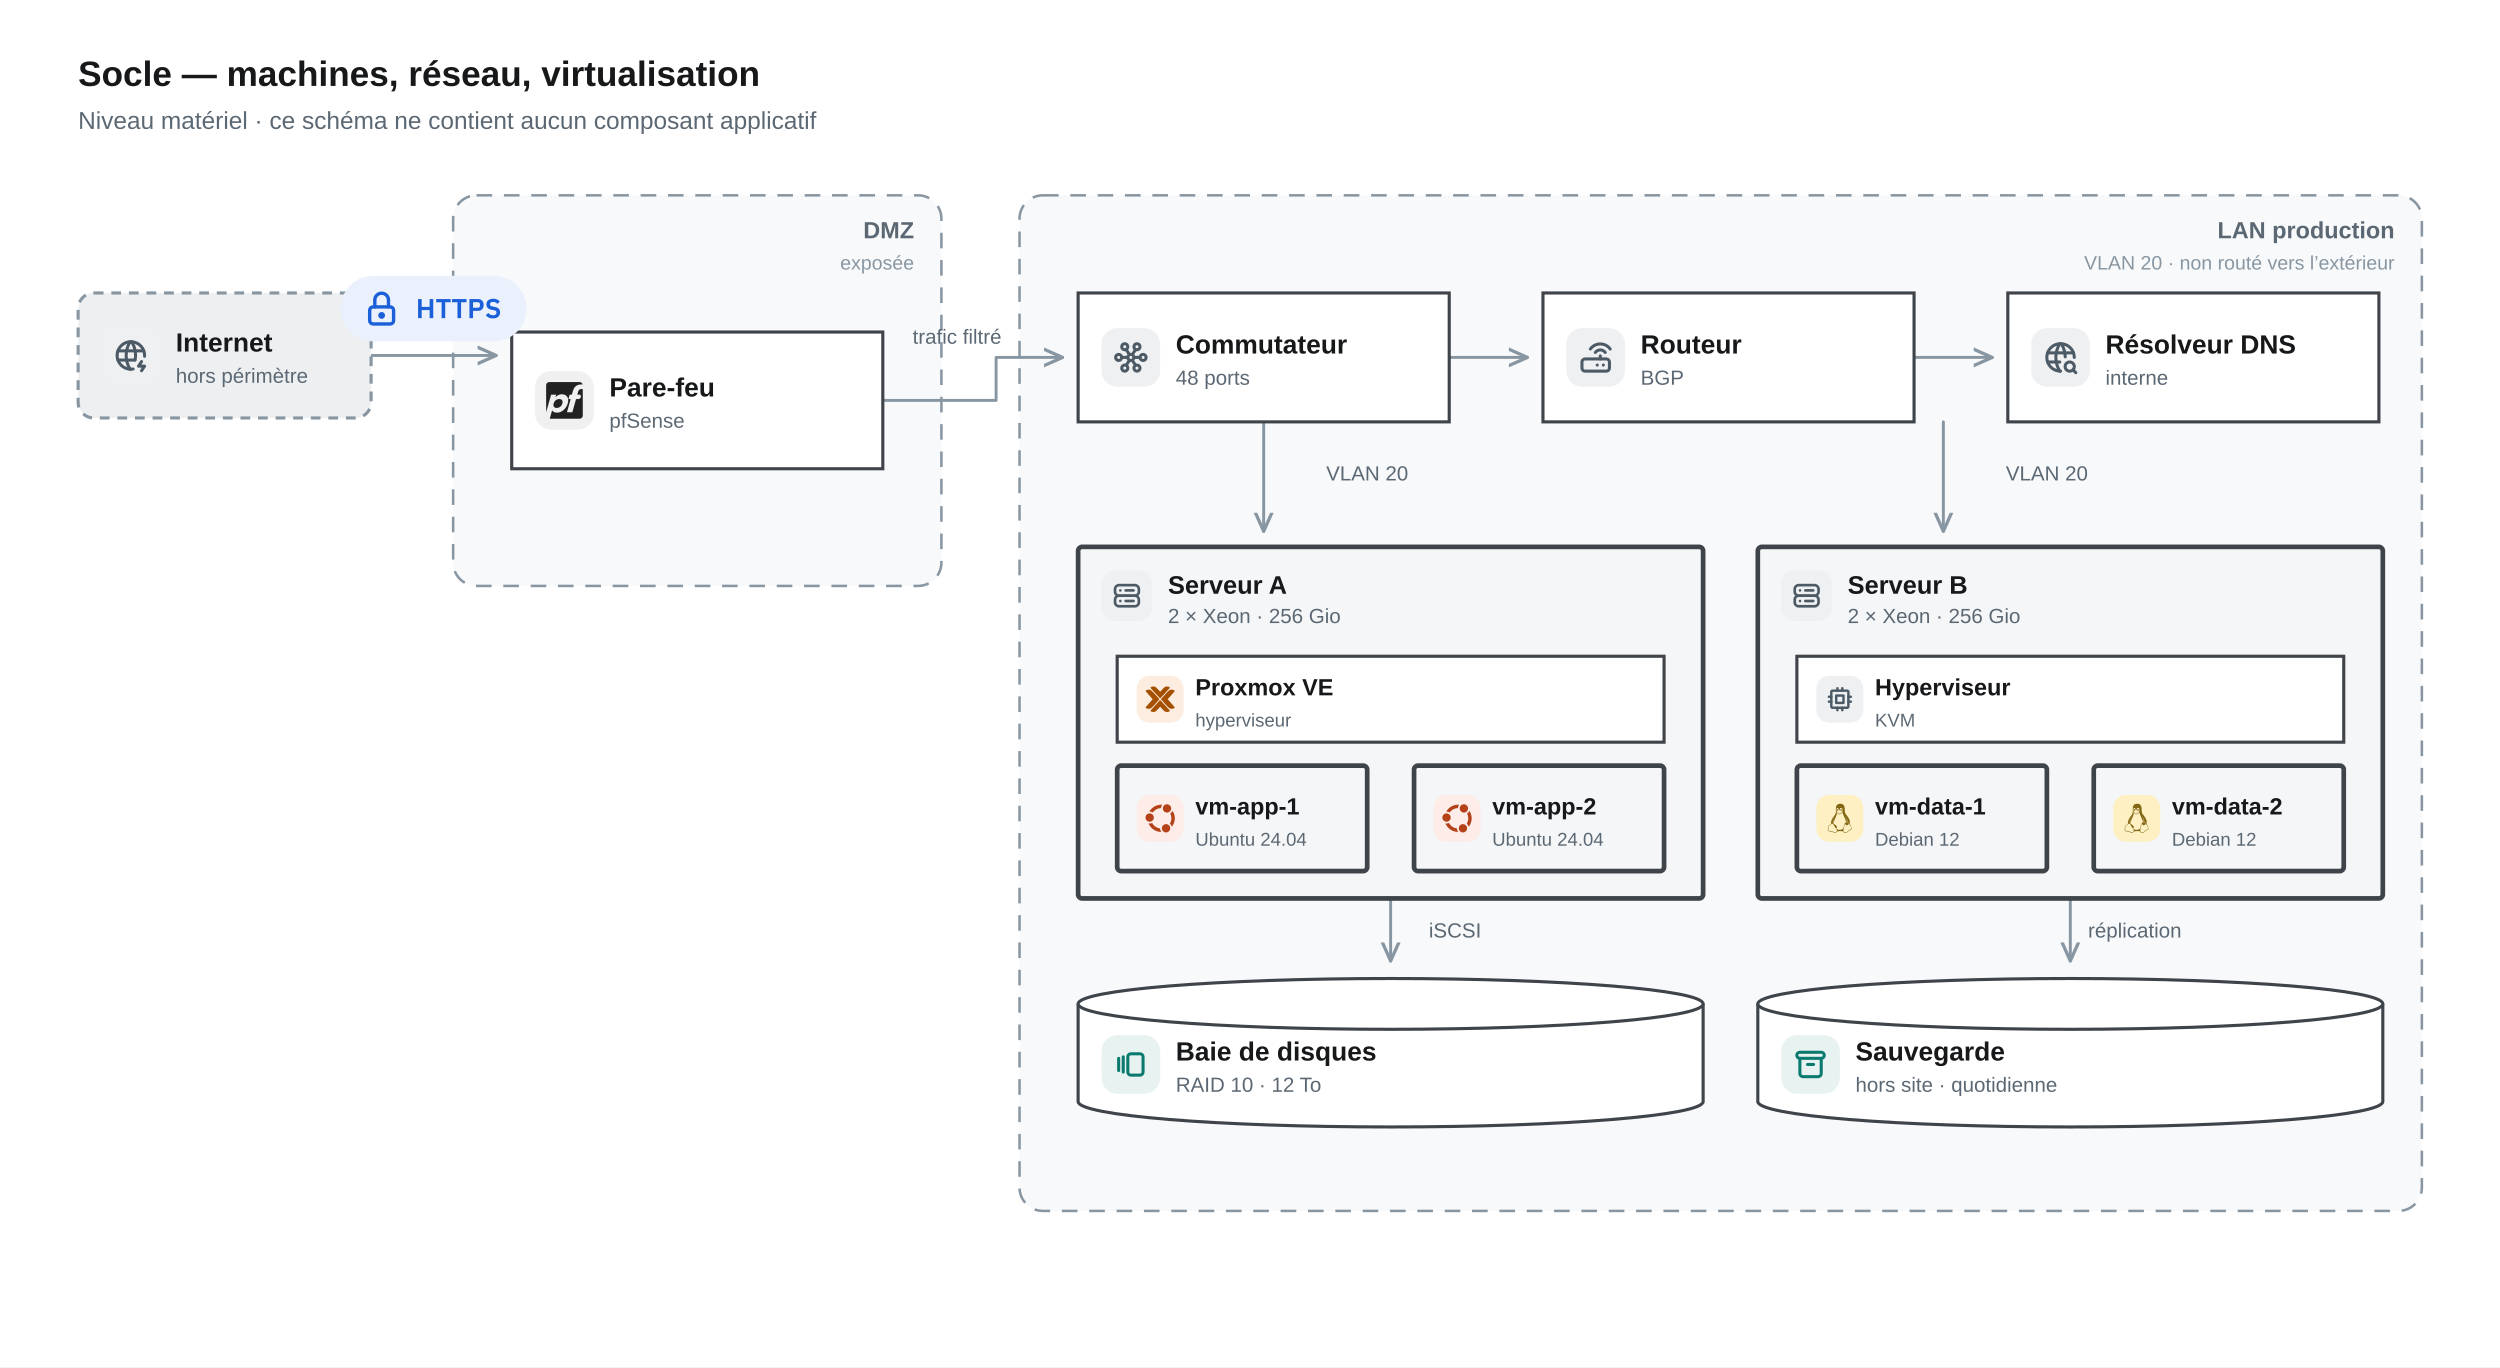
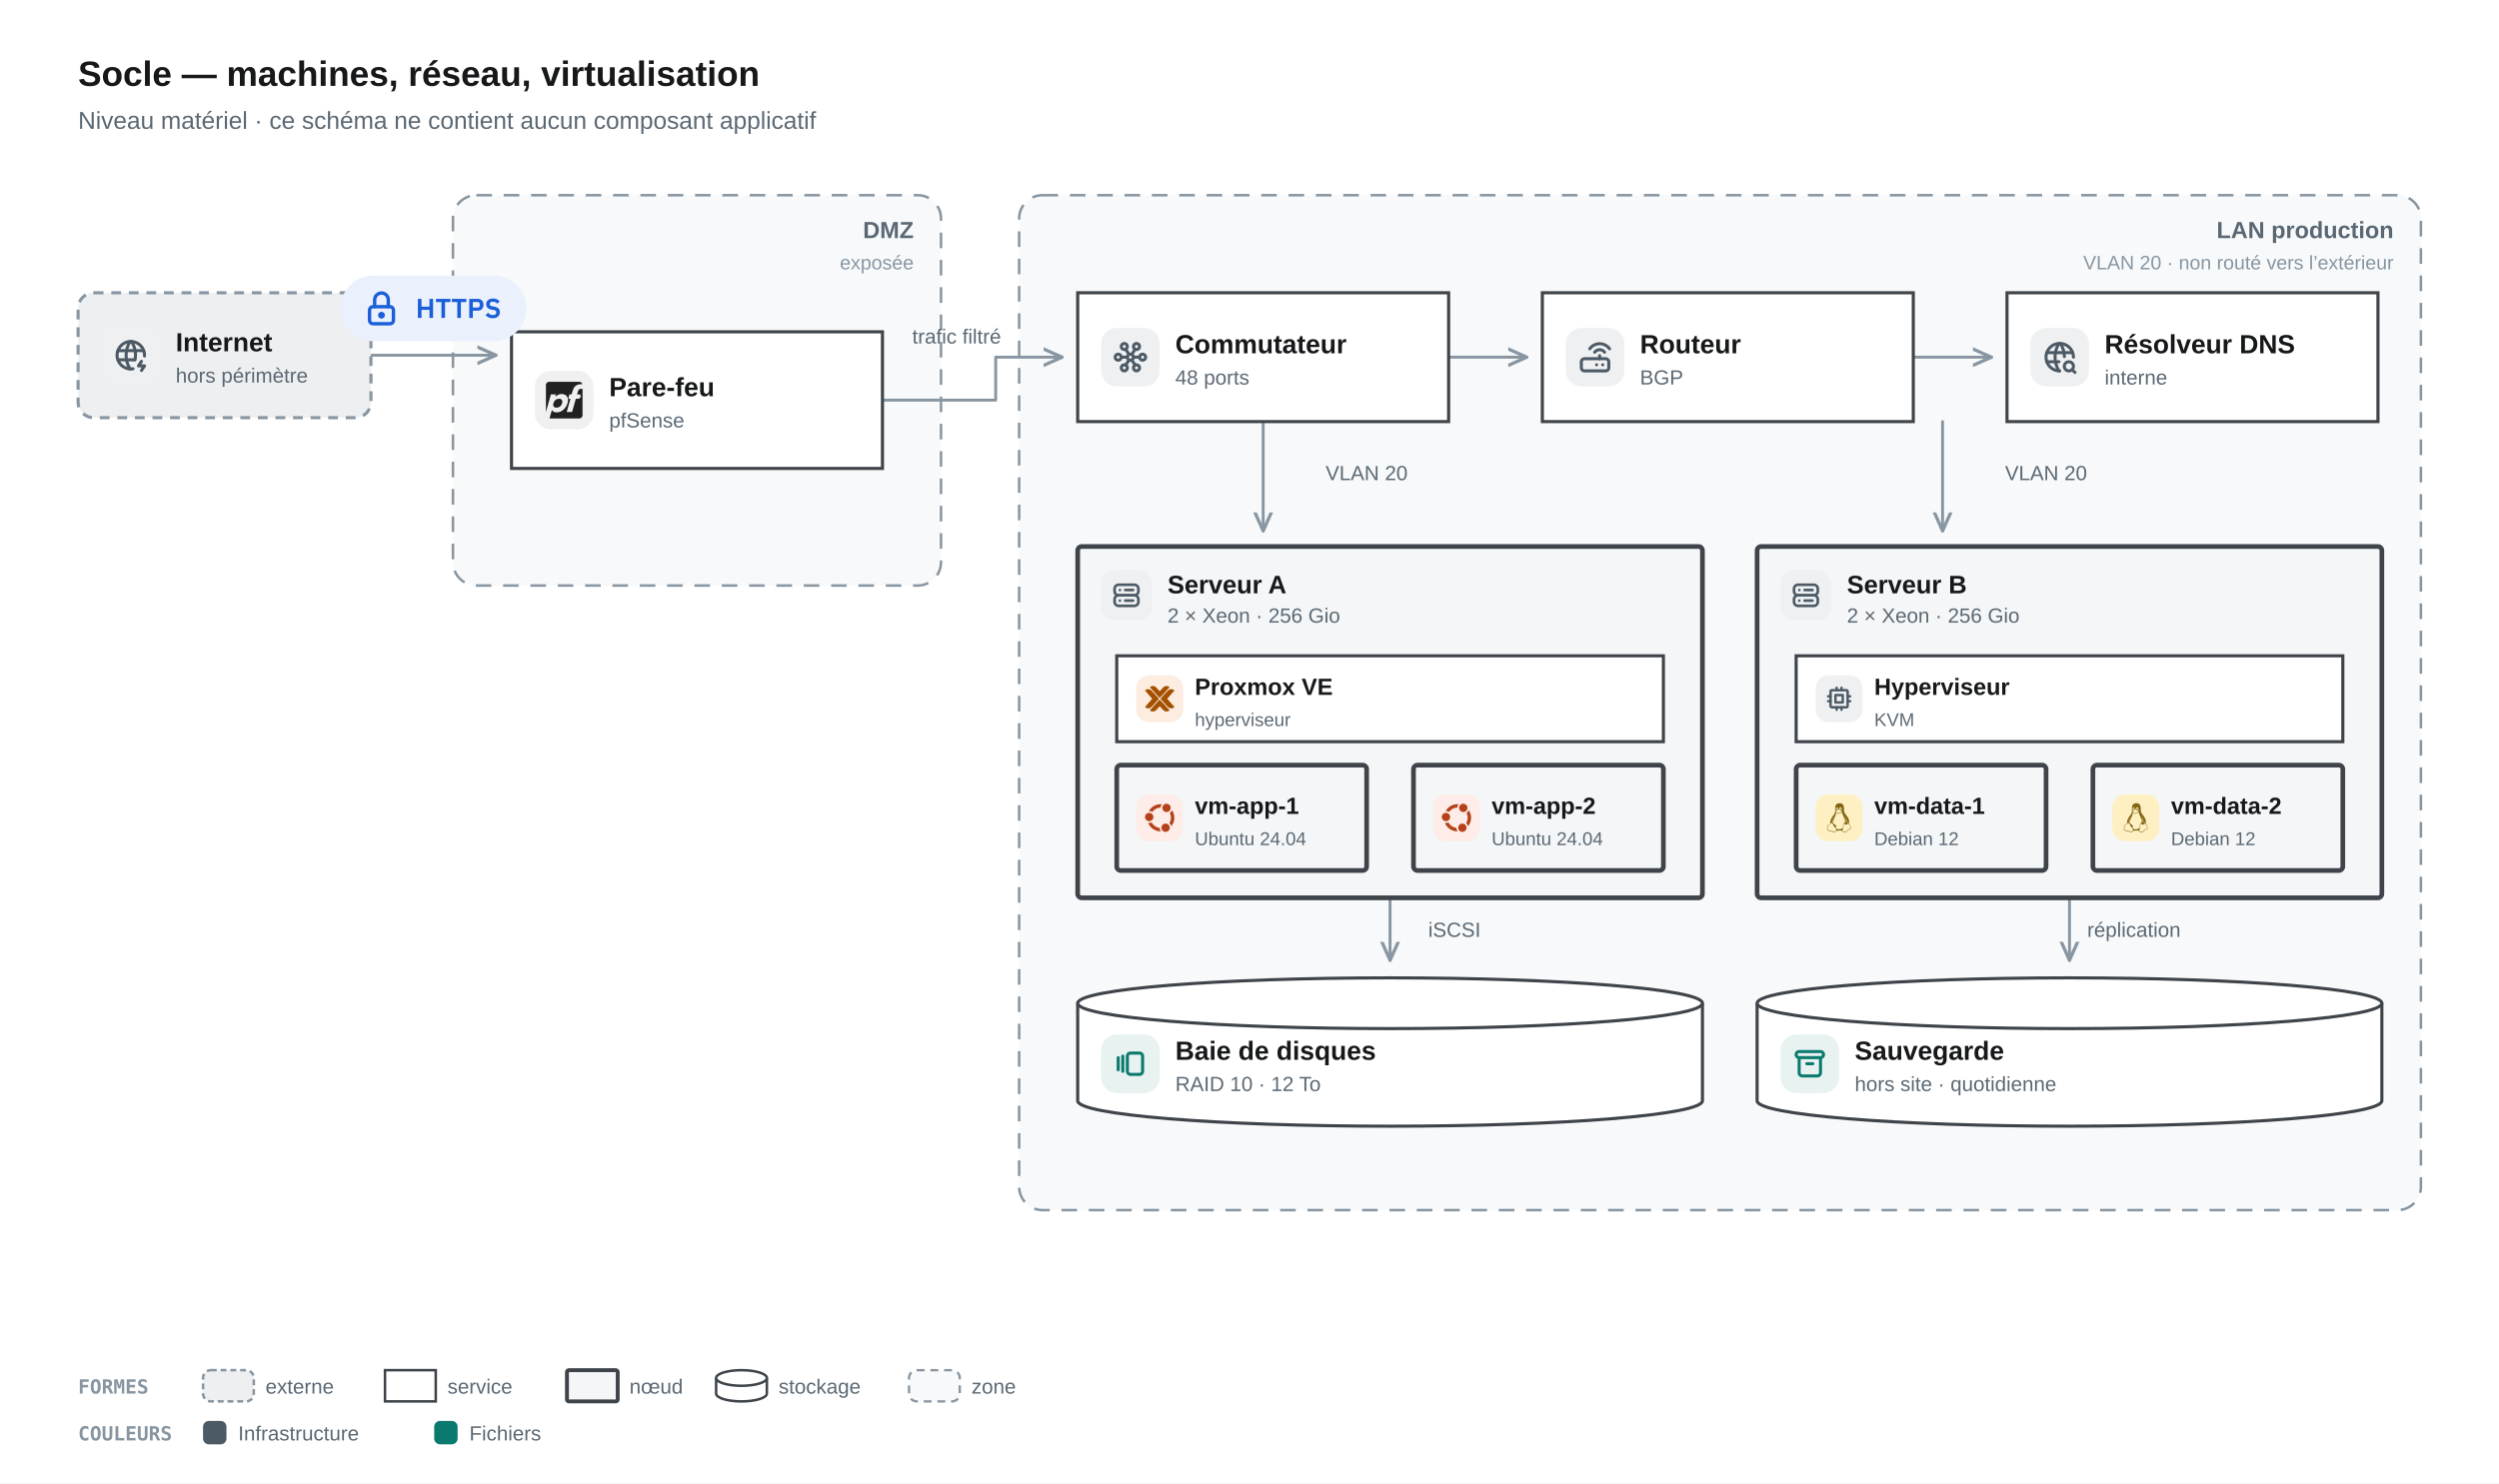
- <svg xmlns="http://www.w3.org/2000/svg" width="1280" height="700" viewBox="0 0 1280 700" font-family="'IBM Plex Sans','Helvetica Neue',Arial,sans-serif" role="img" aria-label="Socle — machines, réseau, virtualisation">
+ <svg xmlns="http://www.w3.org/2000/svg" width="1280" height="760" viewBox="0 0 1280 760" font-family="'IBM Plex Sans','Helvetica Neue',Arial,sans-serif" role="img" aria-label="Socle — machines, réseau, virtualisation">
  <defs>
    <marker id="fl" viewBox="0 0 10 10" refX="9" refY="5" markerWidth="7" markerHeight="7" orient="auto-start-reverse">
      <path d="M0,1 L9,5 L0,9" fill="none" stroke="#8896A2" stroke-width="1.6" stroke-linecap="round" stroke-linejoin="round" />
    </marker>
  </defs>
-   <rect width="1280" height="700" fill="#FFFFFF" />
+   <rect width="1280" height="760" fill="#FFFFFF" />
  <text x="40" y="44" font-size="18" font-weight="600" fill="#16181A">Socle — machines, réseau, virtualisation</text>
  <text x="40" y="66" font-size="12.5" fill="#5B6873">Niveau matériel · ce schéma ne contient aucun composant applicatif</text>
  <rect x="232" y="100" width="250" height="200" rx="12" fill="#F7F9FA" stroke="#8896A2" stroke-width="1.3" stroke-dasharray="8 6" />
  <text x="468" y="122" text-anchor="end" font-size="12" font-weight="600" fill="#5B6873">DMZ</text>
  <text x="468" y="138" text-anchor="end" font-size="10" fill="#8896A2">exposée</text>
  <rect x="522" y="100" width="718" height="520" rx="12" fill="#F7F9FA" stroke="#8896A2" stroke-width="1.3" stroke-dasharray="8 6" />
  <text x="1226" y="122" text-anchor="end" font-size="12" font-weight="600" fill="#5B6873">LAN production</text>
  <text x="1226" y="138" text-anchor="end" font-size="10" fill="#8896A2">VLAN 20 · non routé vers l’extérieur</text>
  <path d="M190,182 H254" fill="none" stroke="#8896A2" stroke-width="1.5" stroke-linecap="round" stroke-linejoin="round" marker-end="url(#fl)" />
  <path d="M452,205 H510 V183 H544" fill="none" stroke="#8896A2" stroke-width="1.5" stroke-linecap="round" stroke-linejoin="round" marker-end="url(#fl)" />
  <path d="M742,183 H782" fill="none" stroke="#8896A2" stroke-width="1.5" stroke-linecap="round" stroke-linejoin="round" marker-end="url(#fl)" />
  <path d="M980,183 H1020" fill="none" stroke="#8896A2" stroke-width="1.5" stroke-linecap="round" stroke-linejoin="round" marker-end="url(#fl)" />
  <path d="M647,216 V272" fill="none" stroke="#8896A2" stroke-width="1.5" stroke-linecap="round" stroke-linejoin="round" marker-end="url(#fl)" />
  <path d="M995,216 V272" fill="none" stroke="#8896A2" stroke-width="1.5" stroke-linecap="round" stroke-linejoin="round" marker-end="url(#fl)" />
  <path d="M712,460 V492" fill="none" stroke="#8896A2" stroke-width="1.5" stroke-linecap="round" stroke-linejoin="round" marker-end="url(#fl)" />
  <path d="M1060,460 V492" fill="none" stroke="#8896A2" stroke-width="1.5" stroke-linecap="round" stroke-linejoin="round" marker-end="url(#fl)" />
  <g>
    <rect x="40" y="150" width="150" height="64" rx="8" fill="#EDEFF1" stroke="#8896A2" stroke-width="1.6" stroke-dasharray="5 4" />
    <svg x="52" y="167" width="30" height="30" viewBox="0 0 48 48">
      <rect width="48" height="48" rx="13" fill="#eff0f1" />
      <svg x="9" y="9" width="30" height="30" viewBox="0 0 24 24" fill="none" stroke="#4C5A66" stroke-width="2" stroke-linecap="round" stroke-linejoin="round">
        <path stroke="none" d="M0 0h24v24H0z" fill="none" />
        <path d="M20.985 12.52a9 9 0 1 0 -7.52 8.36" />
        <path d="M3.6 9h16.8" />
        <path d="M3.6 15h10.9" />
        <path d="M11.5 3a17 17 0 0 0 0 18" />
        <path d="M12.5 3c2.313 3.706 3.07 7.856 2.27 12" />
        <path d="M19 16l-2 3h4l-2 3" />
      </svg>
    </svg>
    <text x="90" y="180" font-size="13.5" font-weight="600" fill="#16181A">Internet</text>
    <text x="90" y="196" font-size="10.5" fill="#5B6873">hors périmètre</text>
  </g>
  <g>
    <rect x="262" y="170" width="190" height="70" fill="#FFFFFF" stroke="#3E444A" stroke-width="1.6" />
    <svg x="274" y="190" width="30" height="30" viewBox="0 0 48 48">
      <rect width="48" height="48" rx="13" fill="#f0f0f0" />
      <svg x="9" y="9" width="30" height="30" viewBox="0 0 24 24" fill="#212121">
        <path d="M2.013 0C.898 0 0 .929 0 2.044v17.775L3.252 8.27h3.282L6.1 9.785h.063c.186-.217.433-.403.742-.62.31-.216.62-.402.96-.588.342-.186.713-.31 1.116-.433.402-.124.805-.155 1.208-.155.867 0 1.579.154 2.198.433.62.279 1.084.712 1.455 1.239.31.464.5 1.019.593 1.669.006.06.027.135.027.189.062.712-.031 1.518-.28 2.385a8.571 8.571 0 0 1-1.02 2.322 9.885 9.885 0 0 1-1.58 1.95 8.125 8.125 0 0 1-2.044 1.364 5.536 5.536 0 0 1-2.354.495 5.655 5.655 0 0 1-1.982-.34c-.588-.217-.99-.62-1.238-1.177h-.062L2.353 24h19.603A2.042 2.042 0 0 0 24 21.956V4.706c-.093-.03-.186-.06-.248-.092a2.771 2.771 0 0 0-.557-.062c-.557 0-1.022.124-1.394.372-.34.248-.65.743-.867 1.518l-.526 1.826h2.013l.495 1.58-1.3 1.27h-2.014l-2.446 8.67h-3.53l2.446-8.67h-1.455l.805-2.85h1.425l.557-2.044c.185-.619.403-1.238.681-1.795a4.996 4.996 0 0 1 1.053-1.487c.433-.434.99-.775 1.641-1.022.65-.248 1.487-.372 2.447-.372.248 0 .464 0 .712.031A2.082 2.082 0 0 0 21.988 0zm6.565 11.118c-.898 0-1.672.278-2.323.805-.65.526-1.083 1.239-1.331 2.106-.248.867-.217 1.579.155 2.105.31.557.929.805 1.858.805.898 0 1.672-.278 2.322-.805.65-.526 1.115-1.238 1.363-2.105.247-.867.185-1.58-.155-2.106-.34-.527-.991-.805-1.89-.805Z" />
      </svg>
    </svg>
    <text x="312" y="203" font-size="13.5" font-weight="600" fill="#16181A">Pare-feu</text>
    <text x="312" y="219" font-size="10.5" fill="#5B6873">pfSense</text>
  </g>
  <g>
    <rect x="552" y="150" width="190" height="66" fill="#FFFFFF" stroke="#3E444A" stroke-width="1.6" />
    <svg x="564" y="168" width="30" height="30" viewBox="0 0 48 48">
      <rect width="48" height="48" rx="13" fill="#eff0f1" />
      <svg x="9" y="9" width="30" height="30" viewBox="0 0 24 24" fill="none" stroke="#4C5A66" stroke-width="2" stroke-linecap="round" stroke-linejoin="round">
        <path stroke="none" d="M0 0h24v24H0z" fill="none" />
        <path d="M10 19a2 2 0 1 0 -4 0a2 2 0 0 0 4 0" />
        <path d="M18 5a2 2 0 1 0 -4 0a2 2 0 0 0 4 0" />
        <path d="M10 5a2 2 0 1 0 -4 0a2 2 0 0 0 4 0" />
        <path d="M6 12a2 2 0 1 0 -4 0a2 2 0 0 0 4 0" />
        <path d="M18 19a2 2 0 1 0 -4 0a2 2 0 0 0 4 0" />
        <path d="M14 12a2 2 0 1 0 -4 0a2 2 0 0 0 4 0" />
        <path d="M22 12a2 2 0 1 0 -4 0a2 2 0 0 0 4 0" />
        <path d="M6 12h4" />
        <path d="M14 12h4" />
        <path d="M15 7l-2 3" />
        <path d="M9 7l2 3" />
        <path d="M11 14l-2 3" />
        <path d="M13 14l2 3" />
      </svg>
    </svg>
    <text x="602" y="181" font-size="13.5" font-weight="600" fill="#16181A">Commutateur</text>
    <text x="602" y="197" font-size="10.5" fill="#5B6873">48 ports</text>
  </g>
  <g>
    <rect x="790" y="150" width="190" height="66" fill="#FFFFFF" stroke="#3E444A" stroke-width="1.6" />
    <svg x="802" y="168" width="30" height="30" viewBox="0 0 48 48">
      <rect width="48" height="48" rx="13" fill="#eff0f1" />
      <svg x="9" y="9" width="30" height="30" viewBox="0 0 24 24" fill="none" stroke="#4C5A66" stroke-width="2" stroke-linecap="round" stroke-linejoin="round">
        <path stroke="none" d="M0 0h24v24H0z" fill="none" />
        <path d="M3 15a2 2 0 0 1 2 -2h14a2 2 0 0 1 2 2v4a2 2 0 0 1 -2 2h-14a2 2 0 0 1 -2 -2l0 -4" />
        <path d="M17 17l0 .01" />
        <path d="M13 17l0 .01" />
        <path d="M15 13l0 -2" />
        <path d="M11.75 8.75a4 4 0 0 1 6.5 0" />
        <path d="M8.5 6.5a8 8 0 0 1 13 0" />
      </svg>
    </svg>
    <text x="840" y="181" font-size="13.5" font-weight="600" fill="#16181A">Routeur</text>
    <text x="840" y="197" font-size="10.5" fill="#5B6873">BGP</text>
  </g>
  <g>
    <rect x="1028" y="150" width="190" height="66" fill="#FFFFFF" stroke="#3E444A" stroke-width="1.6" />
    <svg x="1040" y="168" width="30" height="30" viewBox="0 0 48 48">
      <rect width="48" height="48" rx="13" fill="#eff0f1" />
      <svg x="9" y="9" width="30" height="30" viewBox="0 0 24 24" fill="none" stroke="#4C5A66" stroke-width="2" stroke-linecap="round" stroke-linejoin="round">
        <path stroke="none" d="M0 0h24v24H0z" fill="none" />
        <path d="M21 12a9 9 0 1 0 -9 9" />
        <path d="M3.6 9h16.8" />
        <path d="M3.6 15h7.9" />
        <path d="M11.5 3a17 17 0 0 0 0 18" />
        <path d="M12.5 3a16.984 16.984 0 0 1 2.574 8.62" />
        <path d="M15 18a3 3 0 1 0 6 0a3 3 0 1 0 -6 0" />
        <path d="M20.2 20.2l1.8 1.8" />
      </svg>
    </svg>
    <text x="1078" y="181" font-size="13.5" font-weight="600" fill="#16181A">Résolveur DNS</text>
    <text x="1078" y="197" font-size="10.5" fill="#5B6873">interne</text>
  </g>
  <g>
    <rect x="552" y="280" width="320" height="180" rx="2" fill="#F4F6F7" stroke="#3E444A" stroke-width="2.4" />
    <svg x="564" y="292" width="26" height="26" viewBox="0 0 48 48">
      <rect width="48" height="48" rx="13" fill="#eff0f1" />
      <svg x="9" y="9" width="30" height="30" viewBox="0 0 24 24" fill="none" stroke="#4C5A66" stroke-width="2" stroke-linecap="round" stroke-linejoin="round">
        <path stroke="none" d="M0 0h24v24H0z" fill="none" />
        <path d="M3 7a3 3 0 0 1 3 -3h12a3 3 0 0 1 3 3v2a3 3 0 0 1 -3 3h-12a3 3 0 0 1 -3 -3v-2" />
        <path d="M3 15a3 3 0 0 1 3 -3h12a3 3 0 0 1 3 3v2a3 3 0 0 1 -3 3h-12a3 3 0 0 1 -3 -3l0 -2" />
        <path d="M7 8l0 .01" />
        <path d="M7 16l0 .01" />
        <path d="M11 8h6" />
        <path d="M11 16h6" />
      </svg>
    </svg>
    <text x="598" y="304" font-size="13" font-weight="600" fill="#16181A">Serveur A</text>
    <text x="598" y="319" font-size="10.5" fill="#5B6873">2 × Xeon · 256 Gio</text>
  </g>
  <g>
    <rect x="572" y="336" width="280" height="44" fill="#FFFFFF" stroke="#3E444A" stroke-width="1.6" />
    <svg x="582" y="346" width="24" height="24" viewBox="0 0 48 48">
      <rect width="48" height="48" rx="13" fill="#fcede0" />
      <svg x="9" y="9" width="30" height="30" viewBox="0 0 24 24" fill="#a45000">
        <path d="M4.928 1.825c-1.09.553-1.09.64-.07 1.78 5.655 6.295 7.004 7.782 7.107 7.782.139.017 7.971-8.542 8.058-8.801.034-.07-.208-.312-.519-.536-.415-.312-.864-.433-1.712-.467-1.59-.104-2.144.242-4.115 2.455-.899 1.003-1.66 1.833-1.66 1.833-.017 0-.76-.813-1.642-1.798S8.473 2.1 8.127 1.91c-.796-.45-2.421-.484-3.2-.086zM1.297 4.367C.45 4.695 0 5.007 0 5.248c0 .121 1.331 1.678 2.94 3.459 1.625 1.78 2.939 3.268 2.939 3.302 0 .035-1.331 1.522-2.94 3.303C1.314 17.11.017 18.683.035 18.822c.086.467 1.504 1.055 2.541 1.055 1.678-.018 2.058-.312 5.603-4.202 1.78-1.954 3.233-3.614 3.233-3.666 0-.069-1.435-1.694-3.199-3.63-2.3-2.508-3.423-3.632-3.96-3.874-.812-.398-2.126-.467-2.956-.138zm18.467.12c-.502.26-1.764 1.505-3.943 3.891-1.763 1.937-3.199 3.562-3.199 3.631 0 .07 1.453 1.712 3.234 3.666 3.544 3.89 3.925 4.184 5.602 4.202 1.038 0 2.455-.588 2.542-1.055.017-.156-1.28-1.712-2.905-3.493-1.608-1.78-2.94-3.285-2.94-3.32 0-.034 1.332-1.539 2.94-3.32C22.72 6.91 24.017 5.352 24 5.214c-.087-.45-1.366-.968-2.473-1.038-.795-.034-1.21.035-1.763.312zM7.954 16.973c-2.144 2.369-3.908 4.374-3.943 4.46-.034.07.208.312.52.537.414.311.864.432 1.711.467 1.574.103 2.161-.26 4.15-2.508.864-.968 1.608-1.78 1.625-1.78s.761.812 1.643 1.798c2.023 2.248 2.559 2.576 4.132 2.49.848-.035 1.297-.156 1.712-.467.311-.225.553-.467.519-.536-.087-.26-7.92-8.819-8.058-8.801-.069 0-1.867 1.954-4.011 4.34z" />
      </svg>
    </svg>
    <text x="612" y="356" font-size="12" font-weight="600" fill="#16181A">Proxmox VE</text>
    <text x="612" y="372" font-size="9.5" fill="#5B6873">hyperviseur</text>
  </g>
  <g>
    <rect x="572" y="392" width="128" height="54" rx="2" fill="#F4F6F7" stroke="#3E444A" stroke-width="2.4" />
    <svg x="582" y="407" width="24" height="24" viewBox="0 0 48 48">
      <rect width="48" height="48" rx="13" fill="#fdece7" />
      <svg x="9" y="9" width="30" height="30" viewBox="0 0 24 24" fill="#b54119">
        <path d="M17.61.455a3.41 3.41 0 0 0-3.41 3.41 3.41 3.41 0 0 0 3.41 3.41 3.41 3.41 0 0 0 3.41-3.41 3.41 3.41 0 0 0-3.41-3.41zM12.92.8C8.923.777 5.137 2.941 3.148 6.451a4.5 4.5 0 0 1 .26-.007 4.92 4.92 0 0 1 2.585.737A8.316 8.316 0 0 1 12.688 3.6 4.944 4.944 0 0 1 13.723.834 11.008 11.008 0 0 0 12.92.8zm9.226 4.994a4.915 4.915 0 0 1-1.918 2.246 8.36 8.36 0 0 1-.273 8.303 4.89 4.89 0 0 1 1.632 2.54 11.156 11.156 0 0 0 .559-13.089zM3.41 7.932A3.41 3.41 0 0 0 0 11.342a3.41 3.41 0 0 0 3.41 3.409 3.41 3.41 0 0 0 3.41-3.41 3.41 3.41 0 0 0-3.41-3.41zm2.027 7.866a4.908 4.908 0 0 1-2.915.358 11.1 11.1 0 0 0 7.991 6.698 11.234 11.234 0 0 0 2.422.249 4.879 4.879 0 0 1-.999-2.85 8.484 8.484 0 0 1-.836-.136 8.304 8.304 0 0 1-5.663-4.32zm11.405.928a3.41 3.41 0 0 0-3.41 3.41 3.41 3.41 0 0 0 3.41 3.41 3.41 3.41 0 0 0 3.41-3.41 3.41 3.41 0 0 0-3.41-3.41z" />
      </svg>
    </svg>
    <text x="612" y="417" font-size="12" font-weight="600" fill="#16181A">vm-app-1</text>
    <text x="612" y="433" font-size="9.5" fill="#5B6873">Ubuntu 24.04</text>
  </g>
  <g>
    <rect x="724" y="392" width="128" height="54" rx="2" fill="#F4F6F7" stroke="#3E444A" stroke-width="2.4" />
    <svg x="734" y="407" width="24" height="24" viewBox="0 0 48 48">
      <rect width="48" height="48" rx="13" fill="#fdece7" />
      <svg x="9" y="9" width="30" height="30" viewBox="0 0 24 24" fill="#b54119">
        <path d="M17.61.455a3.41 3.41 0 0 0-3.41 3.41 3.41 3.41 0 0 0 3.41 3.41 3.41 3.41 0 0 0 3.41-3.41 3.41 3.41 0 0 0-3.41-3.41zM12.92.8C8.923.777 5.137 2.941 3.148 6.451a4.5 4.5 0 0 1 .26-.007 4.92 4.92 0 0 1 2.585.737A8.316 8.316 0 0 1 12.688 3.6 4.944 4.944 0 0 1 13.723.834 11.008 11.008 0 0 0 12.92.8zm9.226 4.994a4.915 4.915 0 0 1-1.918 2.246 8.36 8.36 0 0 1-.273 8.303 4.89 4.89 0 0 1 1.632 2.54 11.156 11.156 0 0 0 .559-13.089zM3.41 7.932A3.41 3.41 0 0 0 0 11.342a3.41 3.41 0 0 0 3.41 3.409 3.41 3.41 0 0 0 3.41-3.41 3.41 3.41 0 0 0-3.41-3.41zm2.027 7.866a4.908 4.908 0 0 1-2.915.358 11.1 11.1 0 0 0 7.991 6.698 11.234 11.234 0 0 0 2.422.249 4.879 4.879 0 0 1-.999-2.85 8.484 8.484 0 0 1-.836-.136 8.304 8.304 0 0 1-5.663-4.32zm11.405.928a3.41 3.41 0 0 0-3.41 3.41 3.41 3.41 0 0 0 3.41 3.41 3.41 3.41 0 0 0 3.41-3.41 3.41 3.41 0 0 0-3.41-3.41z" />
      </svg>
    </svg>
    <text x="764" y="417" font-size="12" font-weight="600" fill="#16181A">vm-app-2</text>
    <text x="764" y="433" font-size="9.5" fill="#5B6873">Ubuntu 24.04</text>
  </g>
  <g>
    <rect x="900" y="280" width="320" height="180" rx="2" fill="#F4F6F7" stroke="#3E444A" stroke-width="2.4" />
    <svg x="912" y="292" width="26" height="26" viewBox="0 0 48 48">
      <rect width="48" height="48" rx="13" fill="#eff0f1" />
      <svg x="9" y="9" width="30" height="30" viewBox="0 0 24 24" fill="none" stroke="#4C5A66" stroke-width="2" stroke-linecap="round" stroke-linejoin="round">
        <path stroke="none" d="M0 0h24v24H0z" fill="none" />
        <path d="M3 7a3 3 0 0 1 3 -3h12a3 3 0 0 1 3 3v2a3 3 0 0 1 -3 3h-12a3 3 0 0 1 -3 -3v-2" />
        <path d="M3 15a3 3 0 0 1 3 -3h12a3 3 0 0 1 3 3v2a3 3 0 0 1 -3 3h-12a3 3 0 0 1 -3 -3l0 -2" />
        <path d="M7 8l0 .01" />
        <path d="M7 16l0 .01" />
        <path d="M11 8h6" />
        <path d="M11 16h6" />
      </svg>
    </svg>
    <text x="946" y="304" font-size="13" font-weight="600" fill="#16181A">Serveur B</text>
    <text x="946" y="319" font-size="10.5" fill="#5B6873">2 × Xeon · 256 Gio</text>
  </g>
  <g>
    <rect x="920" y="336" width="280" height="44" fill="#FFFFFF" stroke="#3E444A" stroke-width="1.6" />
    <svg x="930" y="346" width="24" height="24" viewBox="0 0 48 48">
      <rect width="48" height="48" rx="13" fill="#eff0f1" />
      <svg x="9" y="9" width="30" height="30" viewBox="0 0 24 24" fill="none" stroke="#4C5A66" stroke-width="2" stroke-linecap="round" stroke-linejoin="round">
        <path stroke="none" d="M0 0h24v24H0z" fill="none" />
        <path d="M5 6a1 1 0 0 1 1 -1h12a1 1 0 0 1 1 1v12a1 1 0 0 1 -1 1h-12a1 1 0 0 1 -1 -1l0 -12" />
        <path d="M9 9h6v6h-6l0 -6" />
        <path d="M3 10h2" />
        <path d="M3 14h2" />
        <path d="M10 3v2" />
        <path d="M14 3v2" />
        <path d="M21 10h-2" />
        <path d="M21 14h-2" />
        <path d="M14 21v-2" />
        <path d="M10 21v-2" />
      </svg>
    </svg>
    <text x="960" y="356" font-size="12" font-weight="600" fill="#16181A">Hyperviseur</text>
    <text x="960" y="372" font-size="9.5" fill="#5B6873">KVM</text>
  </g>
  <g>
    <rect x="920" y="392" width="128" height="54" rx="2" fill="#F4F6F7" stroke="#3E444A" stroke-width="2.4" />
    <svg x="930" y="407" width="24" height="24" viewBox="0 0 48 48">
      <rect width="48" height="48" rx="13" fill="#fef0c3" />
      <svg x="9" y="9" width="30" height="30" viewBox="0 0 24 24" fill="#826612">
        <path d="M12.504 0c-.155 0-.315.008-.48.021-4.226.333-3.105 4.807-3.17 6.298-.076 1.092-.3 1.953-1.05 3.02-.885 1.051-2.127 2.75-2.716 4.521-.278.832-.41 1.684-.287 2.489a.424.424 0 00-.11.135c-.26.268-.45.6-.663.839-.199.199-.485.267-.797.4-.313.136-.658.269-.864.68-.09.189-.136.394-.132.602 0 .199.027.4.055.536.058.399.116.728.04.97-.249.68-.28 1.145-.106 1.484.174.334.535.47.94.601.81.2 1.91.135 2.774.6.926.466 1.866.67 2.616.47.526-.116.97-.464 1.208-.946.587-.003 1.23-.269 2.26-.334.699-.058 1.574.267 2.577.2.025.134.063.198.114.333l.003.003c.391.778 1.113 1.132 1.884 1.071.771-.06 1.592-.536 2.257-1.306.631-.765 1.683-1.084 2.378-1.503.348-.199.629-.469.649-.853.023-.4-.2-.811-.714-1.376v-.097l-.003-.003c-.17-.2-.25-.535-.338-.926-.085-.401-.182-.786-.492-1.046h-.003c-.059-.054-.123-.067-.188-.135a.357.357 0 00-.19-.064c.431-1.278.264-2.55-.173-3.694-.533-1.41-1.465-2.638-2.175-3.483-.796-1.005-1.576-1.957-1.56-3.368.026-2.152.236-6.133-3.544-6.139zm.529 3.405h.013c.213 0 .396.062.584.198.19.135.33.332.438.533.105.259.158.459.166.724 0-.02.006-.04.006-.06v.105a.086.086 0 01-.004-.021l-.004-.024a1.807 1.807 0 01-.15.706.953.953 0 01-.213.335.71.71 0 00-.088-.042c-.104-.045-.198-.064-.284-.133a1.312 1.312 0 00-.22-.066c.05-.06.146-.133.183-.198.053-.128.082-.264.088-.402v-.02a1.21 1.21 0 00-.061-.4c-.045-.134-.101-.2-.183-.333-.084-.066-.167-.132-.267-.132h-.016c-.093 0-.176.03-.262.132a.8.8 0 00-.205.334 1.18 1.18 0 00-.09.4v.019c.002.089.008.179.02.267-.193-.067-.438-.135-.607-.202a1.635 1.635 0 01-.018-.2v-.02a1.772 1.772 0 01.15-.768c.082-.22.232-.406.43-.533a.985.985 0 01.594-.2zm-2.962.059h.036c.142 0 .27.048.399.135.146.129.264.288.344.465.09.199.14.4.153.667v.004c.007.134.006.2-.002.266v.08c-.03.007-.056.018-.083.024-.152.055-.274.135-.393.2.012-.09.013-.18.003-.267v-.015c-.012-.133-.04-.2-.082-.333a.613.613 0 00-.166-.267.248.248 0 00-.183-.064h-.021c-.071.006-.13.04-.186.132a.552.552 0 00-.12.27.944.944 0 00-.023.33v.015c.012.135.037.2.08.334.046.134.098.2.166.268.01.009.02.018.034.024-.07.057-.117.07-.176.136a.304.304 0 01-.131.068 2.62 2.62 0 01-.275-.402 1.772 1.772 0 01-.155-.667 1.759 1.759 0 01.08-.668 1.43 1.43 0 01.283-.535c.128-.133.26-.2.418-.2zm1.37 1.706c.332 0 .733.065 1.216.399.293.2.523.269 1.052.468h.003c.255.136.405.266.478.399v-.131a.571.571 0 01.016.47c-.123.31-.516.643-1.063.842v.002c-.268.135-.501.333-.775.465-.276.135-.588.292-1.012.267a1.139 1.139 0 01-.448-.067 3.566 3.566 0 01-.322-.198c-.195-.135-.363-.332-.612-.465v-.005h-.005c-.4-.246-.616-.512-.686-.71-.07-.268-.005-.47.193-.6.224-.135.38-.271.483-.336.104-.074.143-.102.176-.131h.002v-.003c.169-.202.436-.47.839-.601.139-.036.294-.065.466-.065zm2.8 2.142c.358 1.417 1.196 3.475 1.735 4.473.286.534.855 1.659 1.102 3.024.156-.005.33.018.513.064.646-1.671-.546-3.467-1.089-3.966-.22-.2-.232-.335-.123-.335.59.534 1.365 1.572 1.646 2.757.13.535.16 1.104.021 1.67.067.028.135.06.205.067 1.032.534 1.413.938 1.23 1.537v-.043c-.06-.003-.12 0-.18 0h-.016c.151-.467-.182-.825-1.065-1.224-.915-.4-1.646-.336-1.77.465-.008.043-.013.066-.018.135-.068.023-.139.053-.209.064-.43.268-.662.669-.793 1.187-.13.533-.17 1.156-.205 1.869v.003c-.02.334-.17.838-.319 1.35-1.5 1.072-3.58 1.538-5.348.334a2.645 2.645 0 00-.402-.533 1.45 1.45 0 00-.275-.333c.182 0 .338-.03.465-.067a.615.615 0 00.314-.334c.108-.267 0-.697-.345-1.163-.345-.467-.931-.995-1.788-1.521-.63-.4-.986-.87-1.15-1.396-.165-.534-.143-1.085-.015-1.645.245-1.07.873-2.11 1.274-2.763.107-.065.037.135-.408.974-.396.751-1.14 2.497-.122 3.854a8.123 8.123 0 01.647-2.876c.564-1.278 1.743-3.504 1.836-5.268.048.036.217.135.289.202.218.133.38.333.59.465.21.201.477.335.876.335.039.003.075.006.11.006.412 0 .73-.134.997-.268.29-.134.52-.334.74-.4h.005c.467-.135.835-.402 1.044-.7zm2.185 8.958c.037.6.343 1.245.882 1.377.588.134 1.434-.333 1.791-.765l.211-.01c.315-.007.577.01.847.268l.003.003c.208.199.305.53.391.876.085.4.154.78.409 1.066.486.527.645.906.636 1.14l.003-.007v.018l-.003-.012c-.015.262-.185.396-.498.595-.63.401-1.746.712-2.457 1.57-.618.737-1.37 1.14-2.036 1.191-.664.053-1.237-.2-1.574-.898l-.005-.003c-.21-.4-.12-1.025.056-1.69.176-.668.428-1.344.463-1.897.037-.714.076-1.335.195-1.814.12-.465.308-.797.641-.984l.045-.022zm-10.814.049h.01c.053 0 .105.005.157.014.376.055.706.333 1.023.752l.91 1.664.003.003c.243.533.754 1.064 1.189 1.637.434.598.77 1.131.729 1.57v.006c-.057.744-.48 1.148-1.125 1.294-.645.135-1.52.002-2.395-.464-.968-.536-2.118-.469-2.857-.602-.369-.066-.61-.2-.723-.4-.11-.2-.113-.602.123-1.23v-.004l.002-.003c.117-.334.03-.752-.027-1.118-.055-.401-.083-.71.043-.94.16-.334.396-.4.69-.533.294-.135.64-.202.915-.47h.002v-.002c.256-.268.445-.601.668-.838.19-.201.38-.336.663-.336zm7.159-9.074c-.435.201-.945.535-1.488.535-.542 0-.97-.267-1.28-.466-.154-.134-.28-.268-.373-.335-.164-.134-.144-.333-.074-.333.109.016.129.134.199.2.096.066.215.2.36.333.292.2.68.467 1.167.467.485 0 1.053-.267 1.398-.466.195-.135.445-.334.648-.467.156-.136.149-.267.279-.267.128.016.034.134-.147.332a8.097 8.097 0 01-.69.468zm-1.082-1.583V5.64c-.006-.02.013-.042.029-.05.074-.043.18-.027.26.004.063 0 .16.067.15.135-.006.049-.085.066-.135.066-.055 0-.092-.043-.141-.068-.052-.018-.146-.008-.163-.065zm-.551 0c-.02.058-.113.049-.166.066-.047.025-.086.068-.14.068-.05 0-.13-.02-.136-.068-.01-.066.088-.133.15-.133.08-.031.184-.047.259-.005.019.009.036.03.03.05v.02h.003z" />
      </svg>
    </svg>
    <text x="960" y="417" font-size="12" font-weight="600" fill="#16181A">vm-data-1</text>
    <text x="960" y="433" font-size="9.5" fill="#5B6873">Debian 12</text>
  </g>
  <g>
    <rect x="1072" y="392" width="128" height="54" rx="2" fill="#F4F6F7" stroke="#3E444A" stroke-width="2.4" />
    <svg x="1082" y="407" width="24" height="24" viewBox="0 0 48 48">
      <rect width="48" height="48" rx="13" fill="#fef0c3" />
      <svg x="9" y="9" width="30" height="30" viewBox="0 0 24 24" fill="#826612">
        <path d="M12.504 0c-.155 0-.315.008-.48.021-4.226.333-3.105 4.807-3.17 6.298-.076 1.092-.3 1.953-1.05 3.02-.885 1.051-2.127 2.75-2.716 4.521-.278.832-.41 1.684-.287 2.489a.424.424 0 00-.11.135c-.26.268-.45.6-.663.839-.199.199-.485.267-.797.4-.313.136-.658.269-.864.68-.09.189-.136.394-.132.602 0 .199.027.4.055.536.058.399.116.728.04.97-.249.68-.28 1.145-.106 1.484.174.334.535.47.94.601.81.2 1.91.135 2.774.6.926.466 1.866.67 2.616.47.526-.116.97-.464 1.208-.946.587-.003 1.23-.269 2.26-.334.699-.058 1.574.267 2.577.2.025.134.063.198.114.333l.003.003c.391.778 1.113 1.132 1.884 1.071.771-.06 1.592-.536 2.257-1.306.631-.765 1.683-1.084 2.378-1.503.348-.199.629-.469.649-.853.023-.4-.2-.811-.714-1.376v-.097l-.003-.003c-.17-.2-.25-.535-.338-.926-.085-.401-.182-.786-.492-1.046h-.003c-.059-.054-.123-.067-.188-.135a.357.357 0 00-.19-.064c.431-1.278.264-2.55-.173-3.694-.533-1.41-1.465-2.638-2.175-3.483-.796-1.005-1.576-1.957-1.56-3.368.026-2.152.236-6.133-3.544-6.139zm.529 3.405h.013c.213 0 .396.062.584.198.19.135.33.332.438.533.105.259.158.459.166.724 0-.02.006-.04.006-.06v.105a.086.086 0 01-.004-.021l-.004-.024a1.807 1.807 0 01-.15.706.953.953 0 01-.213.335.71.71 0 00-.088-.042c-.104-.045-.198-.064-.284-.133a1.312 1.312 0 00-.22-.066c.05-.06.146-.133.183-.198.053-.128.082-.264.088-.402v-.02a1.21 1.21 0 00-.061-.4c-.045-.134-.101-.2-.183-.333-.084-.066-.167-.132-.267-.132h-.016c-.093 0-.176.03-.262.132a.8.8 0 00-.205.334 1.18 1.18 0 00-.09.4v.019c.002.089.008.179.02.267-.193-.067-.438-.135-.607-.202a1.635 1.635 0 01-.018-.2v-.02a1.772 1.772 0 01.15-.768c.082-.22.232-.406.43-.533a.985.985 0 01.594-.2zm-2.962.059h.036c.142 0 .27.048.399.135.146.129.264.288.344.465.09.199.14.4.153.667v.004c.007.134.006.2-.002.266v.08c-.03.007-.056.018-.083.024-.152.055-.274.135-.393.2.012-.09.013-.18.003-.267v-.015c-.012-.133-.04-.2-.082-.333a.613.613 0 00-.166-.267.248.248 0 00-.183-.064h-.021c-.071.006-.13.04-.186.132a.552.552 0 00-.12.27.944.944 0 00-.023.33v.015c.012.135.037.2.08.334.046.134.098.2.166.268.01.009.02.018.034.024-.07.057-.117.07-.176.136a.304.304 0 01-.131.068 2.62 2.62 0 01-.275-.402 1.772 1.772 0 01-.155-.667 1.759 1.759 0 01.08-.668 1.43 1.43 0 01.283-.535c.128-.133.26-.2.418-.2zm1.37 1.706c.332 0 .733.065 1.216.399.293.2.523.269 1.052.468h.003c.255.136.405.266.478.399v-.131a.571.571 0 01.016.47c-.123.31-.516.643-1.063.842v.002c-.268.135-.501.333-.775.465-.276.135-.588.292-1.012.267a1.139 1.139 0 01-.448-.067 3.566 3.566 0 01-.322-.198c-.195-.135-.363-.332-.612-.465v-.005h-.005c-.4-.246-.616-.512-.686-.71-.07-.268-.005-.47.193-.6.224-.135.38-.271.483-.336.104-.074.143-.102.176-.131h.002v-.003c.169-.202.436-.47.839-.601.139-.036.294-.065.466-.065zm2.8 2.142c.358 1.417 1.196 3.475 1.735 4.473.286.534.855 1.659 1.102 3.024.156-.005.33.018.513.064.646-1.671-.546-3.467-1.089-3.966-.22-.2-.232-.335-.123-.335.59.534 1.365 1.572 1.646 2.757.13.535.16 1.104.021 1.67.067.028.135.06.205.067 1.032.534 1.413.938 1.23 1.537v-.043c-.06-.003-.12 0-.18 0h-.016c.151-.467-.182-.825-1.065-1.224-.915-.4-1.646-.336-1.77.465-.008.043-.013.066-.018.135-.068.023-.139.053-.209.064-.43.268-.662.669-.793 1.187-.13.533-.17 1.156-.205 1.869v.003c-.02.334-.17.838-.319 1.35-1.5 1.072-3.58 1.538-5.348.334a2.645 2.645 0 00-.402-.533 1.45 1.45 0 00-.275-.333c.182 0 .338-.03.465-.067a.615.615 0 00.314-.334c.108-.267 0-.697-.345-1.163-.345-.467-.931-.995-1.788-1.521-.63-.4-.986-.87-1.15-1.396-.165-.534-.143-1.085-.015-1.645.245-1.07.873-2.11 1.274-2.763.107-.065.037.135-.408.974-.396.751-1.14 2.497-.122 3.854a8.123 8.123 0 01.647-2.876c.564-1.278 1.743-3.504 1.836-5.268.048.036.217.135.289.202.218.133.38.333.59.465.21.201.477.335.876.335.039.003.075.006.11.006.412 0 .73-.134.997-.268.29-.134.52-.334.74-.4h.005c.467-.135.835-.402 1.044-.7zm2.185 8.958c.037.6.343 1.245.882 1.377.588.134 1.434-.333 1.791-.765l.211-.01c.315-.007.577.01.847.268l.003.003c.208.199.305.53.391.876.085.4.154.78.409 1.066.486.527.645.906.636 1.14l.003-.007v.018l-.003-.012c-.015.262-.185.396-.498.595-.63.401-1.746.712-2.457 1.57-.618.737-1.37 1.14-2.036 1.191-.664.053-1.237-.2-1.574-.898l-.005-.003c-.21-.4-.12-1.025.056-1.69.176-.668.428-1.344.463-1.897.037-.714.076-1.335.195-1.814.12-.465.308-.797.641-.984l.045-.022zm-10.814.049h.01c.053 0 .105.005.157.014.376.055.706.333 1.023.752l.91 1.664.003.003c.243.533.754 1.064 1.189 1.637.434.598.77 1.131.729 1.57v.006c-.057.744-.48 1.148-1.125 1.294-.645.135-1.52.002-2.395-.464-.968-.536-2.118-.469-2.857-.602-.369-.066-.61-.2-.723-.4-.11-.2-.113-.602.123-1.23v-.004l.002-.003c.117-.334.03-.752-.027-1.118-.055-.401-.083-.71.043-.94.16-.334.396-.4.69-.533.294-.135.64-.202.915-.47h.002v-.002c.256-.268.445-.601.668-.838.19-.201.38-.336.663-.336zm7.159-9.074c-.435.201-.945.535-1.488.535-.542 0-.97-.267-1.28-.466-.154-.134-.28-.268-.373-.335-.164-.134-.144-.333-.074-.333.109.016.129.134.199.2.096.066.215.2.36.333.292.2.68.467 1.167.467.485 0 1.053-.267 1.398-.466.195-.135.445-.334.648-.467.156-.136.149-.267.279-.267.128.016.034.134-.147.332a8.097 8.097 0 01-.69.468zm-1.082-1.583V5.64c-.006-.02.013-.042.029-.05.074-.043.18-.027.26.004.063 0 .16.067.15.135-.006.049-.085.066-.135.066-.055 0-.092-.043-.141-.068-.052-.018-.146-.008-.163-.065zm-.551 0c-.02.058-.113.049-.166.066-.047.025-.086.068-.14.068-.05 0-.13-.02-.136-.068-.01-.066.088-.133.15-.133.08-.031.184-.047.259-.005.019.009.036.03.03.05v.02h.003z" />
      </svg>
    </svg>
    <text x="1112" y="417" font-size="12" font-weight="600" fill="#16181A">vm-data-2</text>
    <text x="1112" y="433" font-size="9.5" fill="#5B6873">Debian 12</text>
  </g>
  <g>
    <path d="M552 514 v50 a160 13 0 0 0 320 0 v-50" fill="#FFFFFF" stroke="#3E444A" stroke-width="1.6" />
    <ellipse cx="712" cy="514" rx="160" ry="13" fill="#FFFFFF" stroke="#3E444A" stroke-width="1.6" />
    <svg x="564" y="530" width="30" height="30" viewBox="0 0 48 48">
      <rect width="48" height="48" rx="13" fill="#e7f2f1" />
      <svg x="9" y="9" width="30" height="30" viewBox="0 0 24 24" fill="none" stroke="#0B7A6E" stroke-width="2" stroke-linecap="round" stroke-linejoin="round">
        <path stroke="none" d="M0 0h24v24H0z" fill="none" />
        <path d="M10 7a2 2 0 0 1 2 -2h6a2 2 0 0 1 2 2v10a2 2 0 0 1 -2 2h-6a2 2 0 0 1 -2 -2l0 -10" />
        <path d="M7 7l0 10" />
        <path d="M4 8l0 8" />
      </svg>
    </svg>
    <text x="602" y="543" font-size="13.5" font-weight="600" fill="#16181A">Baie de disques</text>
    <text x="602" y="559" font-size="10.5" fill="#5B6873">RAID 10 · 12 To</text>
  </g>
  <g>
    <path d="M900 514 v50 a160 13 0 0 0 320 0 v-50" fill="#FFFFFF" stroke="#3E444A" stroke-width="1.6" />
    <ellipse cx="1060" cy="514" rx="160" ry="13" fill="#FFFFFF" stroke="#3E444A" stroke-width="1.6" />
    <svg x="912" y="530" width="30" height="30" viewBox="0 0 48 48">
      <rect width="48" height="48" rx="13" fill="#e7f2f1" />
      <svg x="9" y="9" width="30" height="30" viewBox="0 0 24 24" fill="none" stroke="#0B7A6E" stroke-width="2" stroke-linecap="round" stroke-linejoin="round">
        <path stroke="none" d="M0 0h24v24H0z" fill="none" />
        <path d="M3 6a2 2 0 0 1 2 -2h14a2 2 0 0 1 2 2a2 2 0 0 1 -2 2h-14a2 2 0 0 1 -2 -2" />
        <path d="M5 8v10a2 2 0 0 0 2 2h10a2 2 0 0 0 2 -2v-10" />
        <path d="M10 12l4 0" />
      </svg>
    </svg>
    <text x="950" y="543" font-size="13.5" font-weight="600" fill="#16181A">Sauvegarde</text>
    <text x="950" y="559" font-size="10.5" fill="#5B6873">hors site · quotidienne</text>
  </g>
  <text x="490" y="176" text-anchor="middle" font-size="10.5" fill="#5B6873">trafic filtré</text>
  <text x="700" y="246" text-anchor="middle" font-size="10.5" fill="#5B6873">VLAN 20</text>
  <text x="1048" y="246" text-anchor="middle" font-size="10.5" fill="#5B6873">VLAN 20</text>
  <text x="745" y="480" text-anchor="middle" font-size="10.5" fill="#5B6873">iSCSI</text>
  <text x="1093" y="480" text-anchor="middle" font-size="10.5" fill="#5B6873">réplication</text>
  <svg x="174.4" y="141.2" width="95.2" height="33.6" viewBox="0 0 136 48">
    <rect width="136" height="48" rx="24" fill="#eaf1fc" />
    <svg x="15" y="9" width="30" height="30" viewBox="0 0 24 24" fill="none" stroke="#1B5FD9" stroke-width="2" stroke-linecap="round" stroke-linejoin="round">
      <path stroke="none" d="M0 0h24v24H0z" fill="none" />
      <path d="M5 13a2 2 0 0 1 2 -2h10a2 2 0 0 1 2 2v6a2 2 0 0 1 -2 2h-10a2 2 0 0 1 -2 -2v-6" />
      <path d="M11 16a1 1 0 1 0 2 0a1 1 0 0 0 -2 0" />
      <path d="M8 11v-4a4 4 0 1 1 8 0v4" />
    </svg>
    <path d="M67.74 30.98L65.1 30.98L65.1 25.08L59.28 25.08L59.28 30.98L56.64 30.98L56.64 17.02L59.28 17.02L59.28 22.76L65.1 22.76L65.1 17.02L67.74 17.02L67.74 30.98ZM80.48 17.02L80.48 19.36L76.5 19.36L76.5 30.98L73.86 30.98L73.86 19.36L69.9 19.36L69.9 17.02L80.48 17.02ZM92.08 17.02L92.08 19.36L88.1 19.36L88.1 30.98L85.46 30.98L85.46 19.36L81.5 19.36L81.5 17.02L92.08 17.02ZM96.86 25.66L96.86 30.98L94.22 30.98L94.22 17.02L100.5 17.02Q101.8 17.02 102.72 17.56Q103.64 18.1 104.14 19.07Q104.64 20.04 104.64 21.34L104.64 21.34Q104.64 22.64 104.14 23.61Q103.64 24.58 102.72 25.12Q101.8 25.66 100.5 25.66L100.5 25.66L96.86 25.66ZM100.26 19.32L96.86 19.32L96.86 23.38L100.26 23.38Q100.78 23.38 101.14 23.19Q101.5 23 101.7 22.65Q101.9 22.3 101.9 21.8L101.9 21.8L101.9 20.88Q101.9 20.36 101.7 20.02Q101.5 19.68 101.14 19.5Q100.78 19.32 100.26 19.32L100.26 19.32ZM111.38 31.22L111.38 31.22Q109.6 31.22 108.33 30.58Q107.06 29.94 106.18 28.9L106.18 28.9L107.96 27.18Q108.68 28.02 109.57 28.46Q110.46 28.9 111.54 28.9L111.54 28.9Q112.76 28.9 113.38 28.36Q114 27.82 114 26.94L114 26.94Q114 26.46 113.83 26.11Q113.66 25.76 113.24 25.52Q112.82 25.28 112.1 25.16L112.1 25.16L110.78 24.96Q109.38 24.74 108.45 24.22Q107.52 23.7 107.06 22.86Q106.6 22.02 106.6 20.9L106.6 20.9Q106.6 19.64 107.22 18.72Q107.84 17.8 108.97 17.29Q110.1 16.78 111.66 16.78L111.66 16.78Q113.24 16.78 114.42 17.31Q115.6 17.84 116.44 18.84L116.44 18.84L114.64 20.54Q114.12 19.9 113.38 19.5Q112.64 19.1 111.52 19.1L111.52 19.1Q110.4 19.1 109.82 19.53Q109.24 19.96 109.24 20.74L109.24 20.74Q109.24 21.28 109.44 21.62Q109.64 21.96 110.08 22.15Q110.52 22.34 111.18 22.48L111.18 22.48L112.48 22.72Q113.9 22.96 114.82 23.48Q115.74 24 116.18 24.81Q116.62 25.62 116.62 26.78L116.62 26.78Q116.62 28.1 116.01 29.1Q115.4 30.1 114.22 30.66Q113.04 31.22 111.38 31.22Z" fill="#1B5FD9" />
  </svg>
+   <g>
+     <text x="40" y="714" font-size="10" font-weight="600" font-family="'IBM Plex Mono',monospace" fill="#8896A2">FORMES</text>
+     <rect x="104" y="702" width="26" height="16" rx="4" fill="#EDEFF1" stroke="#8896A2" stroke-width="1.3" stroke-dasharray="3 2" />
+     <text x="136" y="714" font-size="10.5" fill="#5B6873">externe</text>
+     <rect x="197.2" y="702" width="26" height="16" fill="#FFF" stroke="#3E444A" stroke-width="1.3" />
+     <text x="229.2" y="714" font-size="10.5" fill="#5B6873">service</text>
+     <rect x="290.4" y="702" width="26" height="16" rx="1" fill="#F4F6F7" stroke="#3E444A" stroke-width="2" />
+     <text x="322.4" y="714" font-size="10.5" fill="#5B6873">nœud</text>
+     <path d="M366.8 706 v8 a13 4 0 0 0 26 0 v-8" fill="#FFF" stroke="#3E444A" stroke-width="1.3" />
+     <ellipse cx="379.8" cy="706" rx="13" ry="4" fill="#FFF" stroke="#3E444A" stroke-width="1.3" />
+     <text x="398.8" y="714" font-size="10.5" fill="#5B6873">stockage</text>
+     <rect x="465.6" y="702" width="26" height="16" rx="4" fill="#F7F9FA" stroke="#8896A2" stroke-width="1.2" stroke-dasharray="4 3" />
+     <text x="497.6" y="714" font-size="10.5" fill="#5B6873">zone</text>
+     <text x="40" y="738" font-size="10" font-weight="600" font-family="'IBM Plex Mono',monospace" fill="#8896A2">COULEURS</text>
+     <rect x="104" y="728" width="12" height="12" rx="3" fill="#4C5A66" />
+     <text x="122" y="738" font-size="10.5" fill="#5B6873">Infrastructure</text>
+     <rect x="222.4" y="728" width="12" height="12" rx="3" fill="#0B7A6E" />
+     <text x="240.4" y="738" font-size="10.5" fill="#5B6873">Fichiers</text>
+   </g>
</svg>
